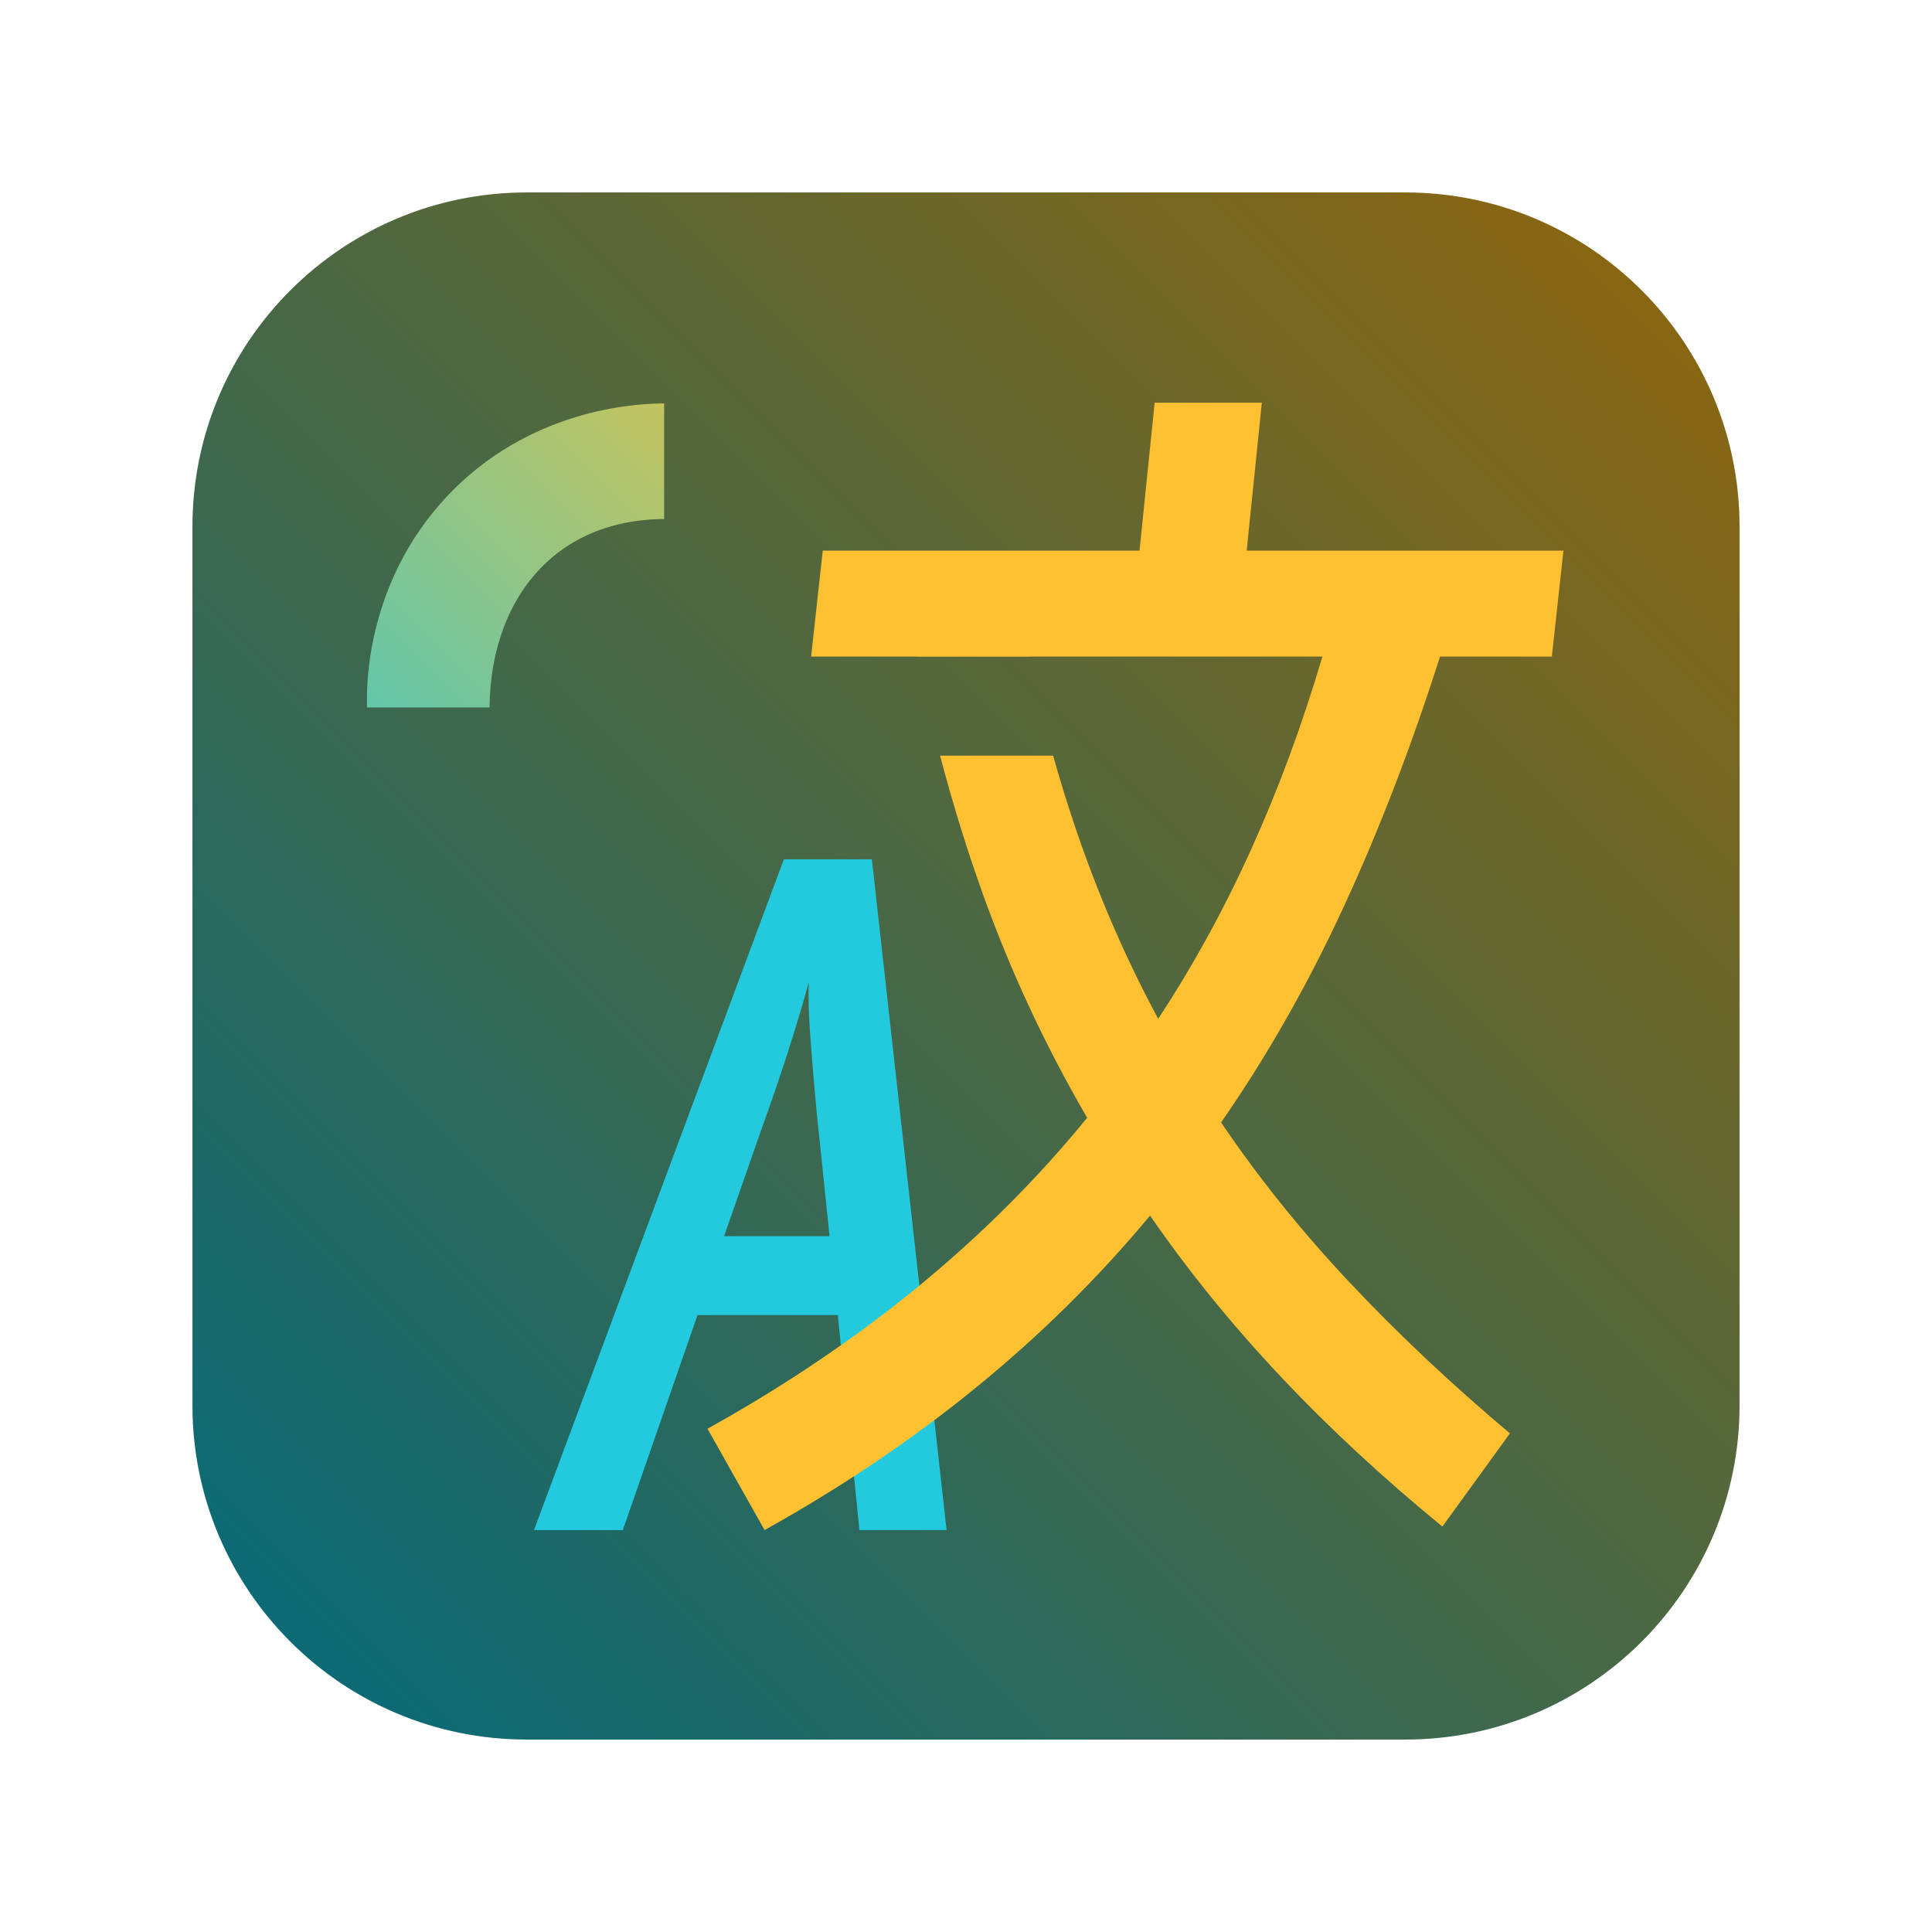
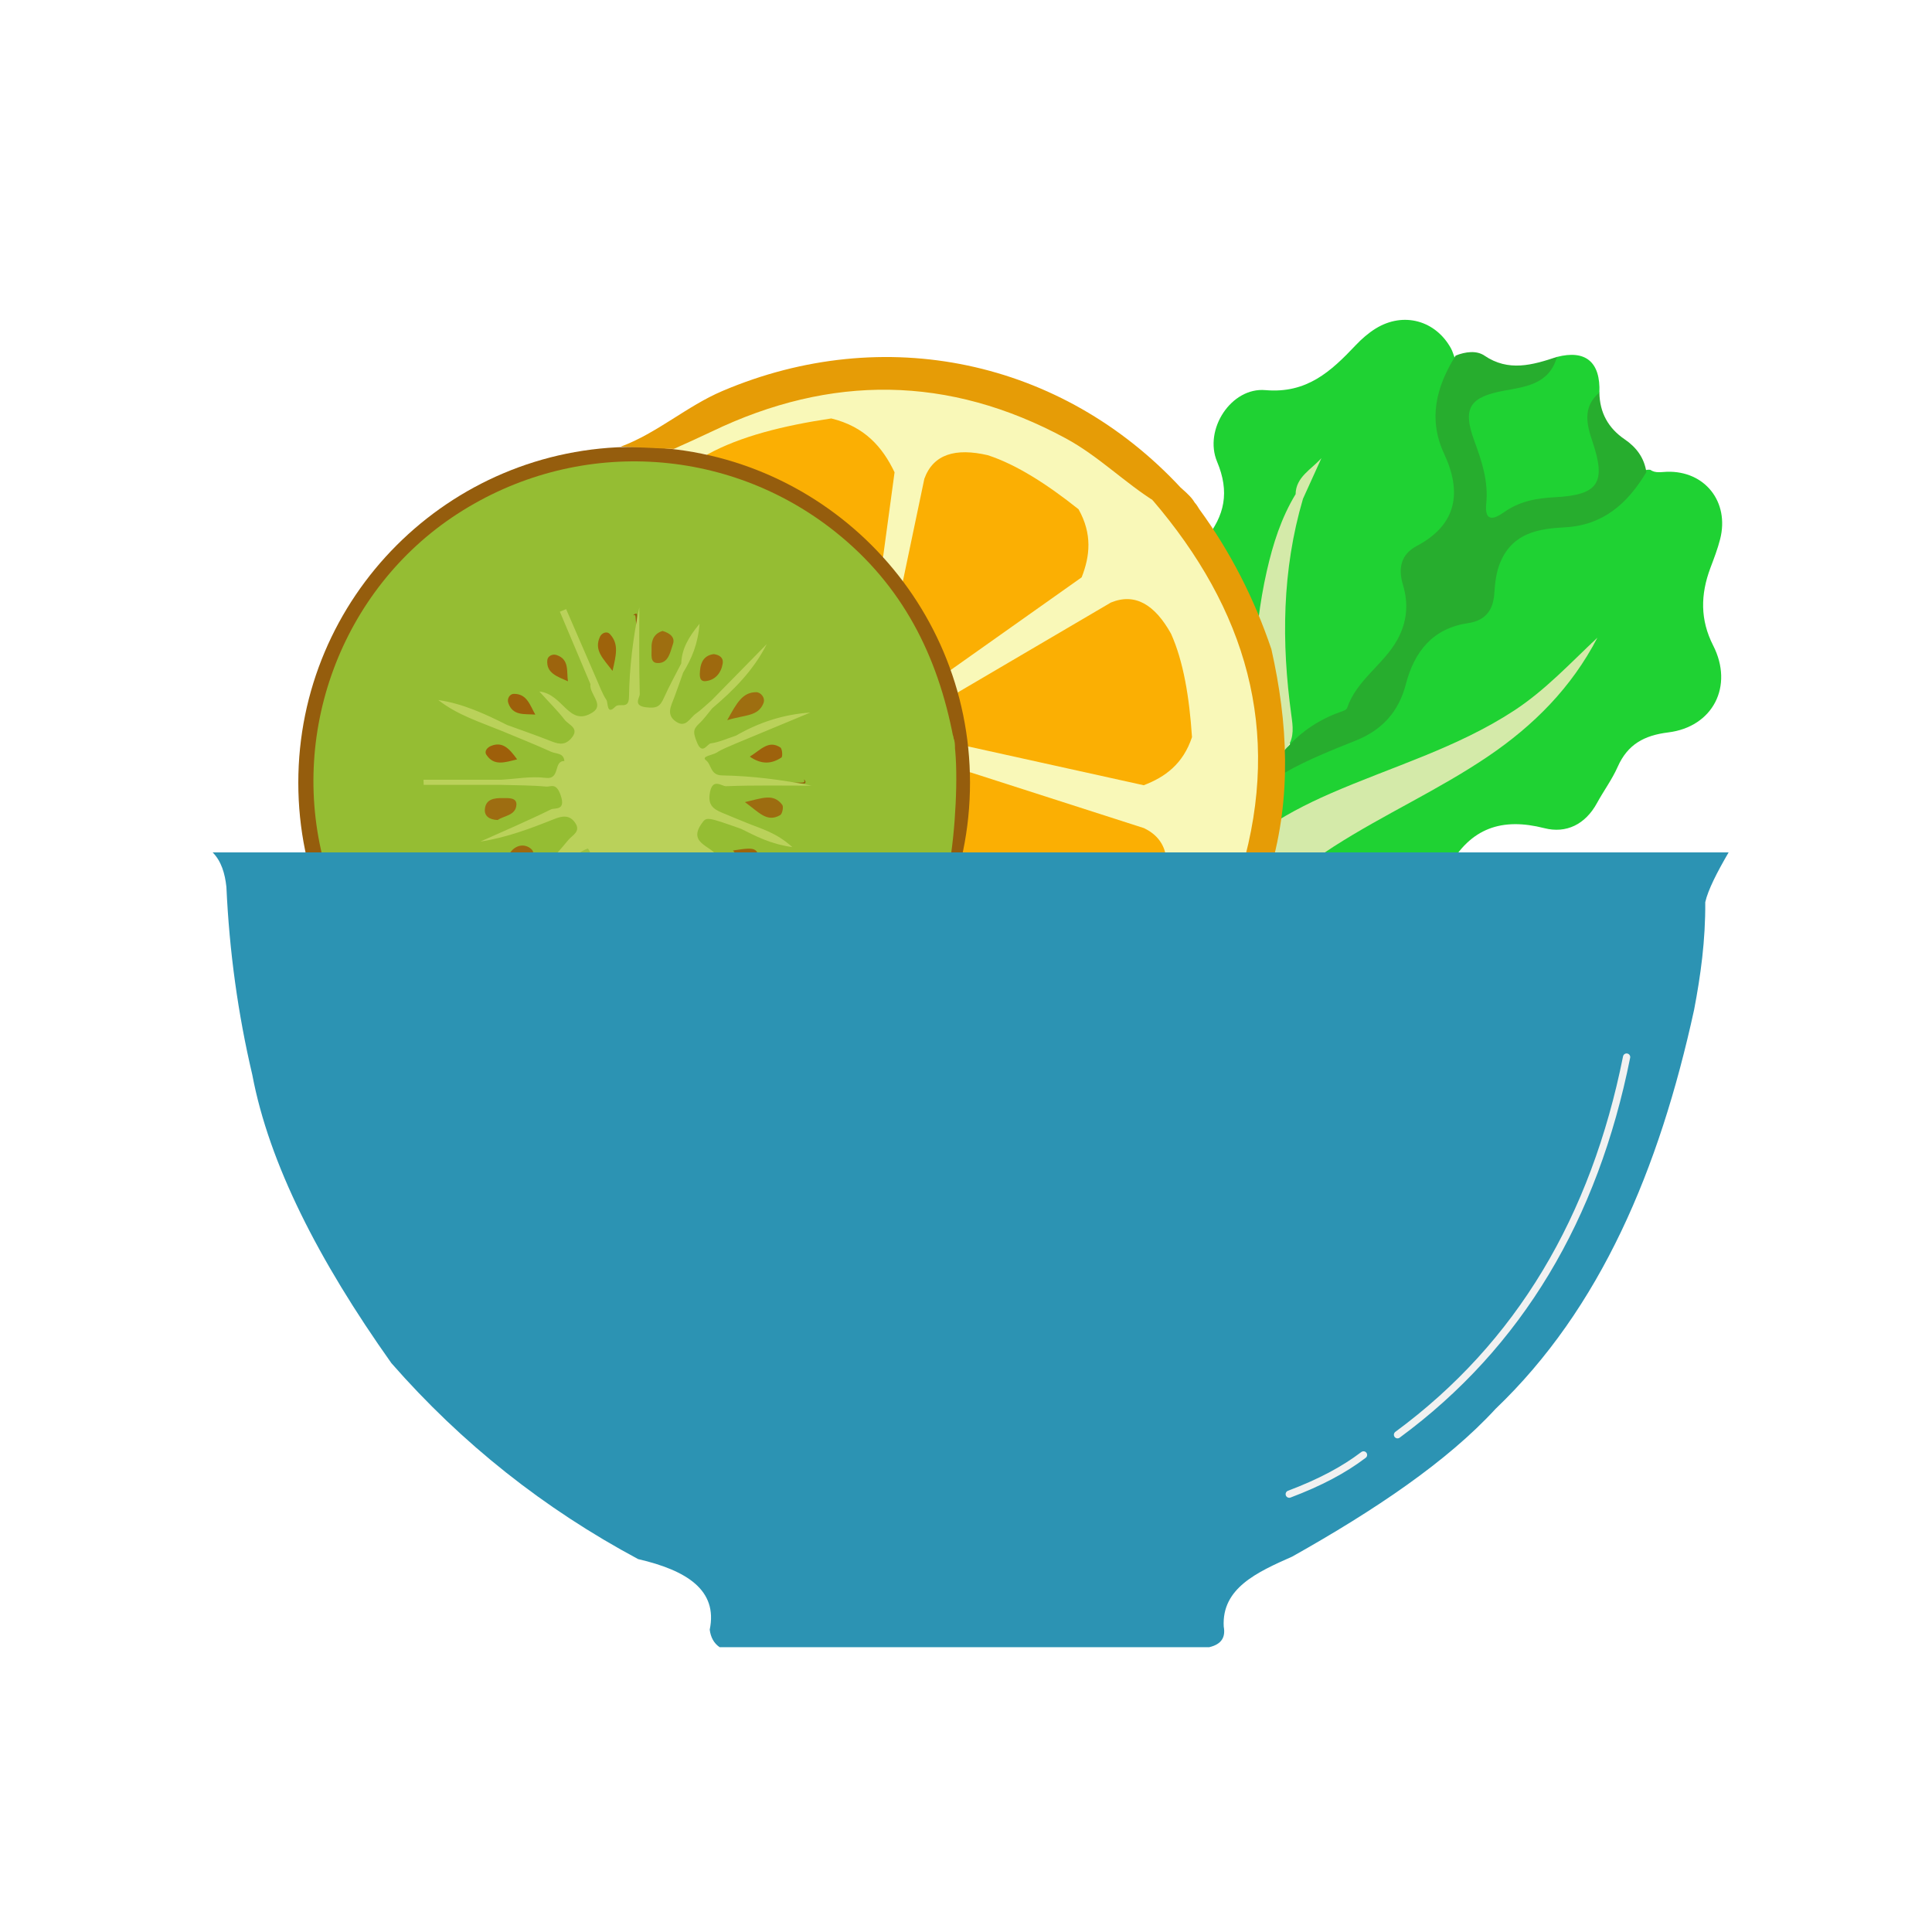
- <svg xmlns="http://www.w3.org/2000/svg" viewBox="0 0 1024 1024">
-   <defs>
-     <style>.cls-1 {fill: #23c9dc;}.cls-2 {fill: url(#gradient1);}.cls-3 {fill: #ffc131;}.cls-4 {fill: url(#gradient2);}</style>
-     <linearGradient id="gradient2" x1="153.89" y1="870.11" x2="870.11" y2="153.89" gradientUnits="userSpaceOnUse">
-       <stop offset="0" stop-color="#0b6a75" />
-       <stop offset="1" stop-color="#886613" />
-     </linearGradient>
-     <linearGradient id="gradient1" x1="88.31" y1="478.86" x2="451.33" y2="115.84" gradientUnits="userSpaceOnUse">
-       <stop offset="0" stop-color="#23c9dc" />
-       <stop offset="1" stop-color="#ffc131" />
-     </linearGradient>
-   </defs>
-   <rect class="cls-4" x="102" y="102" width="820" height="820" rx="177.15" ry="177.15" />
-   <path class="cls-1" d="m455.51,810.97l-11.44-113.96h-74.36l-39.6,113.96h-47.08l132.44-355.52h46.64l39.6,355.52h-46.2Zm-52.36-211.2l-19.36,55.44h55.88l-5.28-51.04c-.88-7.62-1.76-16.5-2.64-26.62s-1.69-20.24-2.42-30.36c-.74-10.12-.96-18.99-.66-26.62-2.06,7.63-4.62,16.43-7.7,26.4-3.08,9.98-6.24,19.66-9.46,29.04-3.23,9.39-6.02,17.31-8.36,23.76h0Z" />
-   <path class="cls-3" d="m763.24,348.01h59.26l6.17-56.17h-167.9l8.02-78.39h-56.79l-8.02,78.39h-167.9l-6.17,56.17h56.17v.04h59.26v-.04h155.56c-21.41,72.43-50.42,136.42-87.04,191.97-11.19-20.74-21.32-42.37-30.41-64.89-9.62-23.85-18.02-48.73-25.28-74.59h-59.9c6.53,24.9,14.06,49.39,22.69,73.43,14.6,40.74,33.02,80.25,55.25,118.52-52.68,64.62-119.75,119.56-201.23,164.81l30.25,53.7c81.48-45.27,149.58-100.81,204.32-166.67,20.16,29.22,43.1,57.52,68.83,84.88,25.72,27.37,54.42,54.01,86.11,79.94l35.8-49.38c-31.28-26.33-59.68-53.09-85.19-80.25-25.52-27.16-48.15-55.35-67.9-84.57,24.27-34.98,45.88-72.94,64.81-113.89,18.93-40.94,36-85.28,51.23-133.02h0Z" />
-   <path class="cls-2" d="m194.5,369.99c0-10.43,1.1-65.73,45.81-110.41,44.78-44.75,101.29-45.74,111.69-45.73v61.23c-60.09.5-92.09,44.92-92.53,99.9h-64.98v-4.98s.01,0,.01,0Z" />
+ <svg xmlns="http://www.w3.org/2000/svg" version="1.1" id="图层_1" x="0px" y="0px" viewBox="0 0 800 800" style="enable-background:new 0 0 800 800;" xml:space="preserve">
+   <style type="text/css">
+ 	.st0{fill:#1FD233;}
+ 	.st1{fill:#27AD2E;}
+ 	.st2{fill:#D4EAA9;}
+ 	.st3{fill:#F9F8B8;}
+ 	.st4{fill:#FBAF03;}
+ 	.st5{fill:#955D0D;}
+ 	.st6{fill:#95BD33;}
+ 	.st7{fill:#E69C06;}
+ 	.st8{fill:#9AC03D;}
+ 	.st9{fill:#9DC142;}
+ 	.st10{fill:#9D6910;}
+ 	.st11{fill:#9D650D;}
+ 	.st12{fill:#A3C04F;}
+ 	.st13{fill:#9E6E10;}
+ 	.st14{fill:#9E6D11;}
+ 	.st15{fill:#9D6C10;}
+ 	.st16{fill:#9E690E;}
+ 	.st17{fill:#9E630B;}
+ 	.st18{fill:#9E620C;}
+ 	.st19{fill:#9D600B;}
+ 	.st20{fill:#9D640D;}
+ 	.st21{fill:#9E5F0A;}
+ 	.st22{fill:#BAD15A;}
+ 	.st23{fill:#2C93B3;}
+ 	.st24{fill:none;stroke:#F1F1F1;stroke-width:3;stroke-linecap:round;stroke-miterlimit:10;}
+ </style>
+   <g>
+     <g>
+       <g>
+         <path class="st0" d="M500.01,367.23c-1.92-1.1-3.83-2.21-5.75-3.31c2.22-3.83,4.01-8,6.74-11.42c5.1-6.4,5.41-12.69,1.46-19.41     c2.65-4.2,5.45-1.75,8.22-0.46c1.12,0.56,2.36,0.63,3.21-0.4c12.58-15.13,29.39-23.49,47.04-30.34     c10.05-3.9,16.03-10.92,19-21.24c4-13.91,11.83-24.27,26.89-27.22c6.15-1.21,8.68-5.19,9.52-11.39     c2.45-18.11,10.52-26.73,28.13-28.03c13.07-0.97,23.18-6.49,32.18-15.53c1.8-1.81,3.51-4.34,6.7-3.94     c2.14,1.49,4.52,0.88,6.89,0.81c15.69-0.48,25.95,12.44,22.04,27.87c-1.03,4.07-2.57,8.03-4.05,11.98     c-4.11,10.98-4.27,21.46,1.16,32.1c8.56,16.8-0.06,33.69-18.63,35.98c-9.85,1.22-16.76,4.87-20.92,14.26     c-2.31,5.22-5.79,9.91-8.54,14.95c-4.86,8.94-12.81,12.73-21.8,10.44c-17.5-4.47-30.58-0.21-39.75,16.32     c-6.89,12.41-17.75,14.96-30.72,12.25c-15.53-3.25-28.83,0.91-38.83,14.26c-2.45-1.43-4.9-2.86-7.34-4.29     c-2.32-8.03,3.06-13.13,7.6-18.16c11.3-12.53,25.65-20.88,40.29-28.57c25.28-13.28,49.88-27.6,71.16-47.06     c6.65-6.08,12.6-12.93,17.68-20.46c0.5-1.14-1.29-0.92-0.16-0.56c0.16,0.05,0.1,0.34-0.22,0.84     c-14.57,22.56-36.08,35.76-59.83,46c-18.96,8.18-39.11,13.45-57.12,23.9c-12.18,7.07-24.45,14.21-33.8,25.31     C506.27,365.32,503.6,367.25,500.01,367.23z" />
+         <path class="st0" d="M512.04,341.36c-2.63-1.51-5.07-3.58-8.47-2.94c-12.2-12.48-15.53-26.38-4.99-41.92     c9.01-13.29,6.1-24.43-3.56-35.57c-9.25-10.66-9.12-17.12-1.43-29.15c1.79-2.8,3.37-5.78,5.46-8.34     c8.12-9.93,10.17-19.75,4.92-32.26c-5.6-13.36,5.87-30.88,19.98-29.64c17.18,1.5,27.15-7.73,37.43-18.61     c2.46-2.6,5.26-5.04,8.29-6.91c11.49-7.07,24.82-3.33,31.18,8.3c1.37,2.51,1.43,5.97,4.64,7.28c2.34,4.91-0.3,9.44-1.76,13.81     c-2.8,8.4-2.63,16.2,0.58,24.43c8.45,21.71,6.34,28.81-12.19,44.04c-4.32,3.55-5.46,7.82-4.17,12.83     c3.68,14.36-1.91,25.74-11.66,35.83c-3.98,4.12-8.01,8.17-10.18,13.66c-1.03,2.61-2.79,4.71-5.31,5.9     c-7.04,3.32-13.94,6.86-20.1,11.78c-1.44,1.15-3.36,1.11-5.06,0.18c-3.92-13.79-4.22-28.18-4.88-42.37     c-0.97-20.97,0.85-41.84,9.78-61.53c1.63-5.5,4.55-10.29,6.82-12.92c-2.22,2.65-5.2,7.4-6.82,12.92     c-11.11,27.88-14.2,57.11-15.12,86.53c-0.35,11.08-0.99,22.08-2.25,33.1C518.69,332.91,517.35,339.09,512.04,341.36z" />
+         <path class="st1" d="M533.25,309.18c6.01-6.57,13.18-11.31,21.51-14.27c1.1-0.39,2.77-0.9,3.04-1.72     c3.94-11.66,15.06-17.94,20.77-28.23c4.03-7.26,4.75-14.84,2.39-22.67c-2.05-6.77-1.06-12.65,5.71-16.23     c16.87-8.92,18.59-22.55,11.33-38.12c-6.74-14.45-3.32-27.77,4.75-40.7c4.02-1.61,8.65-2.21,11.9,0c10,6.8,19.92,3.92,30.05,0.54     c4.52,4.92,0.8,8.36-2.8,10.79c-5.71,3.86-11.91,6.77-18.97,7.64c-9.59,1.19-12.04,5.13-8.73,14.13     c2.69,7.33,4.57,14.83,5.62,22.54c0.51,3.77,1.89,4.78,5.2,3.03c6.3-3.31,13.12-3.79,19.96-4.33     c12.86-1.02,15.06-4.38,10.63-16.87c-2.07-5.84-2.87-11.64-0.8-17.55c1.14-3.25,2.57-7.15,7.46-4.66     c0.1,8.38,3.7,14.8,10.47,19.41c4.83,3.29,8.09,7.61,8.99,13.58c-7.74,12.97-17.9,22.02-33.72,22.86     c-10.87,0.58-21.51,2.21-26.7,14.34c-1.83,4.27-2.24,8.68-2.56,13.18c-0.49,6.82-3.68,11.09-10.83,12.15     c-14.55,2.16-22.23,11.59-25.81,25.37c-2.92,11.23-9.69,18.83-20.65,23.23c-19.9,7.99-40.06,15.79-53.9,34.24     c0.58-1.29,1.15-2.58,1.73-3.87c3.32-4.36,5.31-9.78,10.19-12.89C521.47,316.69,523.57,309.37,533.25,309.18z" />
+         <path class="st0" d="M662.27,162.53c-7.13,6.05-5.21,13.39-2.83,20.43c5.72,16.93,2.43,22.05-15.73,22.94     c-7.57,0.37-14.66,1.71-21.06,6.28c-4.39,3.14-7.99,3.72-7.23-3.66c0.95-9.25-1.87-17.64-4.96-26.05     c-5.03-13.66-1.77-18.11,12.49-20.73c8.66-1.59,18.63-2.65,21.74-13.94C656.57,144.72,662.78,149.93,662.27,162.53z" />
+         <path class="st2" d="M498.38,368.2c13.12-19.23,32.07-30.7,52.54-39.64c25.48-11.12,52.33-18.82,76.03-34.32     c12.98-8.49,23.32-19.72,34.5-30.19c-10.69,20.61-26.38,36.38-45.46,49.27c-20.45,13.82-42.94,23.9-63.64,37.17     c-12.75,8.17-24.48,17.57-31.1,31.94C513.62,377.7,506,372.95,498.38,368.2z" />
+         <path class="st2" d="M533.25,309.18c-4.59,4.97-9.18,9.95-13.77,14.92c-2.28-2.04-2.01-4.91-1.89-7.51     c1.23-26.79,0.93-53.68,6.97-80.16c2.54-11.16,5.93-21.93,11.92-31.8c1.53-0.19,2.61,0.34,3.06,1.89     c-8.72,29.65-8.95,59.6-4.81,89.68C535.35,300.73,535.97,305.07,533.25,309.18z" />
+         <path class="st2" d="M539.54,206.53c-1.02-0.63-2.04-1.26-3.06-1.89c0.12-7.17,6.51-10.23,10.7-14.95     C544.63,195.3,542.08,200.92,539.54,206.53z" />
+       </g>
+       <path class="st3" d="M373.58,176.63l-15.99,113.5l117.48,40.11l32.49-43.62c-8.71-22.71-23.52-46.93-42.71-72.24l-32.28-29.35    L373.58,176.63z" />
+       <polygon class="st3" points="394.57,284.37 396.69,354.97 505.75,365.4 512.96,289.05 403.91,279.06   " />
+       <path class="st3" d="M278.99,185.89c21.34-18.27,47.26-24.92,74.19-27.15c49.1-4.07,90.75,13.2,125.81,47.2    c4.58,2.1,8.48,4.9,11.59,9.05c29.49,39.22,40.67,82.68,30.74,131.09c-1.09,5.3-2.34,10.58-7.19,13.99    c-5.59-0.01-11.17-0.01-16.76-0.02c-1.7-2.23-1.59-4.9-0.57-7.07c7.74-16.51,5.27-30.25-10.52-40.61    c0.48-5.12,4.44-8.76,5.75-13.55c4.14-4.37,7.06-9.4,6.44-15.54c-1.93-19.13-10.74-35.44-22.77-49.79    c-5.99-7.15-16.75-5.86-26.06,0.51c-4.01,2.74-6.72,9.02-13.39,5.67c-1.7-5.36,2.47-8.37,4.88-12.06    c9.42-14.44,5.79-27.78-10.02-34.34c-10.72-4.45-21.51-8.87-32.7-12.04c-16.13-4.57-26.52,3.27-28.04,20.12    c-0.91,10.09,2.99,20.74-3.27,30.26c-1.7-1.91-3.4-3.82-5.11-5.74c-3.7-5.51-3.13-11.79-3.26-17.96    c-0.6-28.01-15.65-37.42-40.44-25.13c-6.72,3.33-13.4,6.41-21.11,6.15C291.12,187.92,285.06,186.9,278.99,185.89z" />
+       <path class="st3" d="M279.11,185.75c21.34-18.27,47.26-24.92,74.19-27.15c49.1-4.07,90.75,13.2,125.81,47.2    c4.58,2.1,8.48,4.9,11.59,9.05c29.49,39.22,40.67,82.68,30.74,131.09c-1.09,5.3-2.34,10.58-7.19,13.99    c-5.59-0.01-11.17-0.01-16.76-0.02c-1.7-2.23-1.59-4.9-0.57-7.07c7.74-16.51,5.27-30.25-10.52-40.61    c0.48-5.12,4.44-8.76,5.75-13.55c4.14-4.37,7.06-9.4,6.44-15.54c-1.93-19.13-10.74-35.44-22.77-49.79    c-5.99-7.15-16.75-5.86-26.06,0.51c-4.01,2.74-6.72,9.02-13.39,5.67c-1.7-5.36,2.47-8.37,4.88-12.06    c9.42-14.44,5.79-27.78-10.02-34.34c-10.72-4.45-21.51-8.87-32.7-12.04c-16.13-4.57-26.52,3.27-28.04,20.12    c-0.91,10.09,2.99,20.74-3.27,30.26c-1.7-1.91-3.4-3.82-5.11-5.74c-3.7-5.51-3.13-11.79-3.26-17.96    c-0.6-28.01-15.65-37.42-40.44-25.13c-6.72,3.33-13.4,6.41-21.11,6.15C291.25,187.77,285.18,186.76,279.11,185.75z" />
+       <path class="st4" d="M353.29,321.82l17.13-126.25c-4.96-10.38-12.3-18.91-26.21-22.3c-19.95,2.98-37.74,7.45-51.21,14.87    c-13.92,9.36-19.19,19.77-13.17,31.56l52.49,74.55L353.29,321.82z" />
+       <path class="st4" d="M362.62,299.41l85.27-60.35c3.45-8.78,4.46-17.95-1.29-28.19c-12.95-10.29-25.58-18.46-37.56-22.38    c-13.4-3.11-22.59-0.44-26.29,9.76l-15.33,73.17L362.62,299.41z" />
+       <path class="st4" d="M371.57,302.61l102.01,22.54c8.82-3.35,16.29-8.77,20-19.91c-1.09-16.51-3.53-31.35-8.69-42.85    c-6.71-12.01-14.86-17.02-24.9-12.89l-64.47,37.85L371.57,302.61z" />
+       <path class="st4" d="M375.26,312.36l51.13,91.1c8.38,4.34,17.39,6.31,28.17,1.65c11.59-11.81,21.03-23.52,26.17-35.02    c4.49-13,2.79-22.42-6.97-27.16l-71.18-22.88L375.26,312.36z" />
+       <circle class="st5" cx="262.59" cy="324.11" r="139.07" />
+       <path class="st6" d="M134.91,359.79c-15.98-55.42,6.29-115.67,54.31-146.89c49.01-31.87,111.84-28.44,156.71,7.36    c27.82,22.19,42.35,51.21,48.84,85.21c1.44,3.45,0.15,6.65-1.5,9.44c-8.3,14.02-8.81,30.84-16.44,45.08    c-20.69-0.02-41.39-0.05-62.08-0.07c-1.51-1.72-2.28-4.45-4.99-4.46c-0.45,0,0.71,3.01-0.38,4.51c-3.25-0.1-6.49-0.2-9.74-0.3    c-1.72-0.42-3.23-1.22-4.51-2.45c-0.84-0.89-1.61-1.84-2.32-2.84c-3.15-4.45-9.18-8.41-4.16-14.76c5.2-6.58,10.15-0.07,15.16,1.12    c1.16,0.28,2.23,0.98,3.42,1.27c3.74,1.42,7.64,2.49,11.5,5.21c-3.83-3.11-8.06-3.92-11.86-5.61    c-5.48-3.82-17.25-2.37-14.45-13.15c2.74-10.55,12.07-4.06,18.61-4.18c7.29-0.14,14.59-0.26,21.88,0.14    c1.66-0.07-0.54-2.67,0.15-1.15c0.21,0.47-0.11,0.75-0.96,0.77c-10.28,0.24-20.54-0.39-30.8-0.77c-6.67-0.24-9.99-3.9-11.14-8.41    c-1.2-4.67,5.31-3.63,7.89-5.87c1.22-1.06,3.04-1.23,4.56-1.83c9.03-3.64,17.79-7.94,27-11.16c-8.52,2.71-16.56,6.63-24.75,10.17    c-3.12,1.1-6.14,2.49-9.24,3.59c-3.02,1.08-6.45,4.4-9.22-1.36c-1.9-3.96-2.15-6.62,1.23-9.52c2.19-1.88,4.1-4.08,6.16-6.12    c5.98-5.71,11.56-11.82,17.57-17.5c-5.85,5.45-11.26,11.35-17.12,16.8c-5.1,3.09-7.47,13.53-15.52,8.15    c-7.48-5-0.62-11.83,0.82-17.79c0.28-1.16,1.07-2.22,1.47-3.38c3.66-4.6,3.63-10.81,7.86-17.08c-4.09,5.42-4.06,10.71-6.77,14.83    c-2.47,4.34-4.37,8.93-5.77,13.7c-1.29,4.4-4.07,5.26-8.45,5.12c-5.9-0.18-5.7-4.19-5.46-7.7c0.76-11.06,1.39-22.12,1.36-33.21    c0.22-1.65-2.59,0.6-1.05-0.02c0.25-0.1,0.38,0.19,0.45,0.86c1.04,10.35-0.1,20.63-0.98,30.91c-0.3,3.43,1.06,8.71-4.22,8.61    c-3.63-0.07-9.51,0.47-9.81-6.39c-0.08-1.93-1.89-3.65-2.24-5.73c-3.21-8.47-7.66-16.43-10.21-25.19    c2.53,8.7,6.84,16.69,9.92,25.17c0.63,4.38,6.51,8.51,0.68,13.19c-4.85,3.89-9.1,2.31-13.44-2.04c3.19,3.94,9.56,6.22,6.09,12.03    c-3.07,5.14-8.38,4.06-13.23,2.02c-5.28-2.23-10.52-4.53-15.84-6.67c-7.59-2.92-15.12-6.01-22.61-9.19    c-1.46-0.81-0.86,1.94-0.58,0.3c7.67,2.67,15.08,5.97,22.63,8.96c6.22,2.25,12.19,5.07,18.29,7.58c2.87,1.18,8.2,1.77,6.81,5.44    c-1.44,3.81-2.82,9.53-9.35,9.55c-6.61,0.01-13.22,0-19.83,0.08c-9.7-0.01-19.4,0.02-29.09,0.03c9.45,0.05,18.91,0.04,28.35,0.05    c7.42-0.18,14.87,0.44,22.29-0.35c3.38-0.36,6.93-1.05,8.06,3.32c1.05,4.04-0.35,7.03-4.39,9.05c-7.57,3.77-15.3,7.06-23.36,9.58    c7.38-2.09,14.45-5,21.35-8.31c4.18-2,8.11-2.18,11.08,1.83c3.14,4.23,0.66,7.77-1.98,11.12c-3.4,4.31-7.66,7.49-12.82,9.43    c-2.54-0.02-5.08-0.05-7.62-0.07c-0.67-1.37-0.01-3.9-1.08-4.17c-3.18-0.82-3.91,2.86-6.04,4.15    C184.98,359.79,159.94,359.79,134.91,359.79z" />
+       <path class="st7" d="M278.99,185.89c-7.32-0.32-14.64-0.63-21.92-0.95c15.17-5.65,27.23-16.73,42.12-23.06    c66.82-28.41,140.43-13.08,189.86,40.2c1.55,1.88,1.34,3.57-0.57,5.07c-3.16,1.68-6.46,1.67-9.83,0.8    c-12.97-8.06-23.77-19.11-37.36-26.45c-48.46-26.19-97.31-26.51-146.57-2.81C289.52,181.18,284.26,183.53,278.99,185.89z" />
+       <path class="st7" d="M526.45,268.81c6.84,30.46,8.4,60.89-0.39,91.28c-3.97-0.01-7.95-0.01-11.92-0.02    c16.76-57.85,1.82-107.85-36.96-153.07c3.54-0.06,8.89-1.18,12.43-1.25c0.89,0.43,1.78,0.86,2.68,1.28    c2.39,0.19,3.22,2.14,4.31,3.8C509.58,228.6,519.41,247.99,526.45,268.81z" />
+       <path class="st8" d="M279.35,359.85c-1.25-4.29-3.53-9.53,0.79-12.41c4.49-2.99,6,3.54,9.18,5.3c3.15,1.73,5.2,5.34,9.3,5.62    c0.54,0.27,0.88,0.7,1.02,1.29C292.88,359.72,286.12,359.78,279.35,359.85z" />
+       <path class="st9" d="M229.4,359.82c1.96-2.1,3.65-4.59,5.95-6.19c3.35-2.34,5.56-9.12,11.34-4.17c4.23,3.63-0.99,6.86-1.15,10.37    C240.16,359.82,234.78,359.82,229.4,359.82z" />
+       <path class="st10" d="M210.01,359.79c-0.03-1.22-0.29-2.5-0.04-3.66c1.13-5.08,5.68-7.33,9.14-5.22c4.51,2.76-1.21,5.83-1.98,8.89    C214.76,359.81,212.38,359.8,210.01,359.79z" />
+       <path class="st11" d="M309.39,359.95c-1.91-2.54-3.82-5.08-5.86-7.79c10.29-1.57,10.58-1.37,11.22,7.73    C312.97,359.92,311.18,359.93,309.39,359.95z" />
+       <path class="st12" d="M264.39,359.74c-0.52-4.12,1.56-6.32,5.44-6.76c5.14-0.58,3.99,4.45,5.82,6.83    C271.9,359.79,268.15,359.76,264.39,359.74z" />
+       <path class="st13" d="M274.37,261.27c3.23,0.94,5.24,2.77,4.27,5.47c-1.16,3.24-1.75,8-6.43,7.81c-3.18-0.13-2.29-3.76-2.41-6.05    C269.62,264.86,271.06,262.23,274.37,261.27z" />
+       <path class="st14" d="M206.1,339.55c-3.4-0.13-5.55-1.58-5.33-4.4c0.33-4.3,3.91-4.72,7.31-4.68c2.34,0.03,5.95-0.36,5.75,2.82    C213.54,337.73,208.61,337.73,206.1,339.55z" />
+       <path class="st13" d="M301.12,298.21c3.98-7.14,6.29-11.55,12-11.59c1.86-0.01,3.9,2.31,3.02,4.54    C313.92,296.76,308.47,295.92,301.12,298.21z" />
+       <path class="st15" d="M308.46,332.14c7.18-1.63,11.78-3.76,15.46,1.13c0.61,0.81,0.02,3.74-0.86,4.25    C317.59,340.68,314.37,336.42,308.46,332.14z" />
+       <path class="st16" d="M295.55,270.85c2.45,0.33,4.11,1.54,3.7,3.95c-0.66,3.91-3.12,6.83-7.05,7.24    c-2.84,0.29-2.48-2.68-2.32-4.55C290.17,273.96,291.77,271.33,295.55,270.85z" />
+       <path class="st17" d="M253.64,277.81c-3.97-5.2-7.78-8.56-5.2-14.17c0.64-1.4,2.74-2.56,4.15-1.03    C256.4,266.75,255.06,271.39,253.64,277.81z" />
+       <path class="st18" d="M310.47,313.3c4.66-2.88,7.77-6.98,12.66-3.79c0.79,0.51,1.02,3.78,0.44,4.16    C319.53,316.34,315.36,316.68,310.47,313.3z" />
+       <path class="st19" d="M221.66,295.9c-4.44-0.36-9.36,0.66-11.2-4.87c-0.58-1.74,0.61-3.7,2.31-3.72    C218.27,287.26,219.44,292.07,221.66,295.9z" />
+       <path class="st20" d="M235.18,282.12c-4.38-1.98-9.11-3.39-8.54-8.85c0.16-1.53,2.05-2.62,3.8-2.04    C235.87,273.02,234.54,278.03,235.18,282.12z" />
+       <path class="st21" d="M214.13,314.43c-5.18,1.3-9.58,2.83-12.7-1.85c-1.06-1.59,0.43-3.12,1.9-3.71    C208,306.99,210.77,309.76,214.13,314.43z" />
+       <path class="st22" d="M309.33,340.78L309.33,340.78c-3.44-1.41-6.9-2.78-10.32-4.24c-3.75-1.59-6.04-3.22-5.01-8.55    c1.16-5.94,4.86-2.37,6.69-2.44c11.8-0.46,23.62-0.23,35.44-0.23c-12.41-2.45-24.75-4.03-37.12-4.24    c-4.98-0.09-4.28-4.42-6.66-6.25c-2.2-1.7,2.79-2.12,4.44-3.21c2.39-1.57,5.19-2.51,7.82-3.72c10.3-4.28,20.61-8.56,30.91-12.84    c-11.2,0.74-21.36,4.12-30.79,9.56c0,0,0,0,0,0c-3.47,1.14-6.88,2.71-10.44,3.2c-1.48,0.21-3.56,5.17-5.78-0.66    c-1.35-3.54-1.76-4.98,0.86-7.41c2.07-1.91,3.71-4.28,5.54-6.45c0,0,0,0,0,0c8.93-7.56,17.13-15.78,22.59-26.59    c-7.62,7.76-15.23,15.53-22.85,23.29c0,0,0,0,0,0c-2.19,1.87-4.25,3.92-6.59,5.57c-2.41,1.69-4.03,6-8.09,3.28    c-4.23-2.84-2.16-6.43-0.83-9.91c1.32-3.45,2.5-6.95,3.74-10.43c3.48-5.73,6.12-11.72,6.79-20.22c-4.79,5.8-7.36,10.58-7.58,16.42    c0,0,0,0,0,0c-2.43,4.77-5.03,9.45-7.21,14.33c-1.56,3.48-2.92,4.37-7.37,3.83c-5.57-0.68-2.56-4-2.6-5.45    c-0.33-11.96-0.19-23.93-0.19-35.9c-2.58,12.4-4.09,24.76-4.27,37.14c-0.08,5.33-3.94,2.22-5.64,3.94    c-3.68,3.75-2.94-1.63-3.7-2.76c-1.81-2.72-2.88-5.93-4.26-8.95l0,0c-4.14-9.56-8.28-19.11-12.43-28.67    c-0.86,0.36-1.72,0.72-2.59,1.08c4.22,10,8.44,19.99,12.66,29.99c0,0,0,0.01,0,0.01c-0.62,4.06,6.02,8.51,0.79,11.76    c-9.79,6.1-12.01-7.7-21.95-8.72c4.3,4.74,7.66,8.04,10.5,11.73c1.65,2.14,6.49,3.49,2.6,7.78c-2.9,3.21-5.74,2.05-8.96,0.78    c-5.77-2.27-11.64-4.3-17.47-6.42c-9.09-4.57-18.28-8.85-28.5-10.34c7.84,6.17,17.2,9.08,26.19,12.76c0,0,0,0,0,0c0,0,0,0,0,0    c6.87,2.87,13.81,5.61,20.58,8.69c1.95,0.89,5.18,0.37,5.42,3.82c-4.67-0.16-1.48,7.76-7.78,6.96c-6.07-0.77-12.39,0.45-18.6,0.79    c-10.65,0-21.29,0-31.94,0c0.02,0.7,0.05,1.41,0.07,2.11c10.7,0,21.4,0,32.1,0c0,0,0,0,0,0c0,0,0,0,0,0    c6.2,0.19,12.43,0.14,18.59,0.71c1.93,0.18,4.12-1.81,5.98,3.44c2.39,6.76-2.42,5.25-3.93,5.99c-9.61,4.73-19.48,8.95-29.27,13.34    c10.79-1.64,20.69-5.38,30.51-9.3c3.39-1.36,6.42-1.88,8.76,1.56c2.47,3.63-1.23,5.09-2.84,7.07c-3.38,4.15-7.06,8.05-10.61,12.05    c1.55-0.02,3.1-0.04,4.65-0.07c5.67-1.07,8.87-6.66,14.02-8.46c2.51,2.86-0.1,6.18,2.12,8.47c6.29-0.03,12.57-0.06,18.86-0.09    c3.79-4.97,7.53-3.02,11.26,0.07c1.23,0.01,2.46,0.02,3.69,0.04c2.22-4.28,3.57-10.12,10.19-3.93c2.23,2.08,5.54,3.58,9.1,2.44    c-0.37-0.74-1-1.44-1.09-2.21c-0.66-5.81-13.41-5.99-7.01-15.07c2.03-2.87,1.94-2.93,16.34,2.15c6,2.94,11.88,6.23,21.23,7.57    C321.33,344.65,315.09,343.17,309.33,340.78C309.33,340.78,309.33,340.78,309.33,340.78z" />
+       <path class="st23" d="M88.07,352.97h627.71c-4.74,8.13-8.52,15.47-9.67,20.6c0.11,15.88-1.92,30.43-4.62,44.57    c-14.41,65.97-38.7,123.66-82.2,165.23c-20.03,21.8-49.86,41.88-84.19,61.17c-14.7,6.51-29.25,13.12-28.38,29.01    c0.8,4.29-0.83,7.31-5.99,8.51H297.98c-2.39-1.63-3.7-4.1-4.1-7.25c3.43-16.42-9.6-24.58-29.64-29.22    c-38.81-20.79-72.94-47.74-102.17-81.14c-30.22-42.61-50.69-82.74-57.6-119.4c-5.92-25.15-9.51-51.07-10.72-77.78    C93.14,361.62,91.63,356.6,88.07,352.97z" />
+       <path class="st7" d="M489.06,202.07c2.64,2.26,4.77,4.36,5.6,6.05l-1.79,2.45l-4.92-5.97L489.06,202.07z" />
+       <path class="st6" d="M394.57,304.42c2.3,9.38,1.58,32.16-0.66,48.55h-19.37L394.57,304.42z" />
+       <path class="st5" d="M132.08,298.96" />
+     </g>
+     <path class="st24" d="M673.54,437.71c-13.33,66.57-44.34,119.19-94.86,156.39" />
+     <path class="st24" d="M564.6,602.45c-8.23,6.25-18.02,11.43-30.75,16.25" />
+   </g>
</svg>
